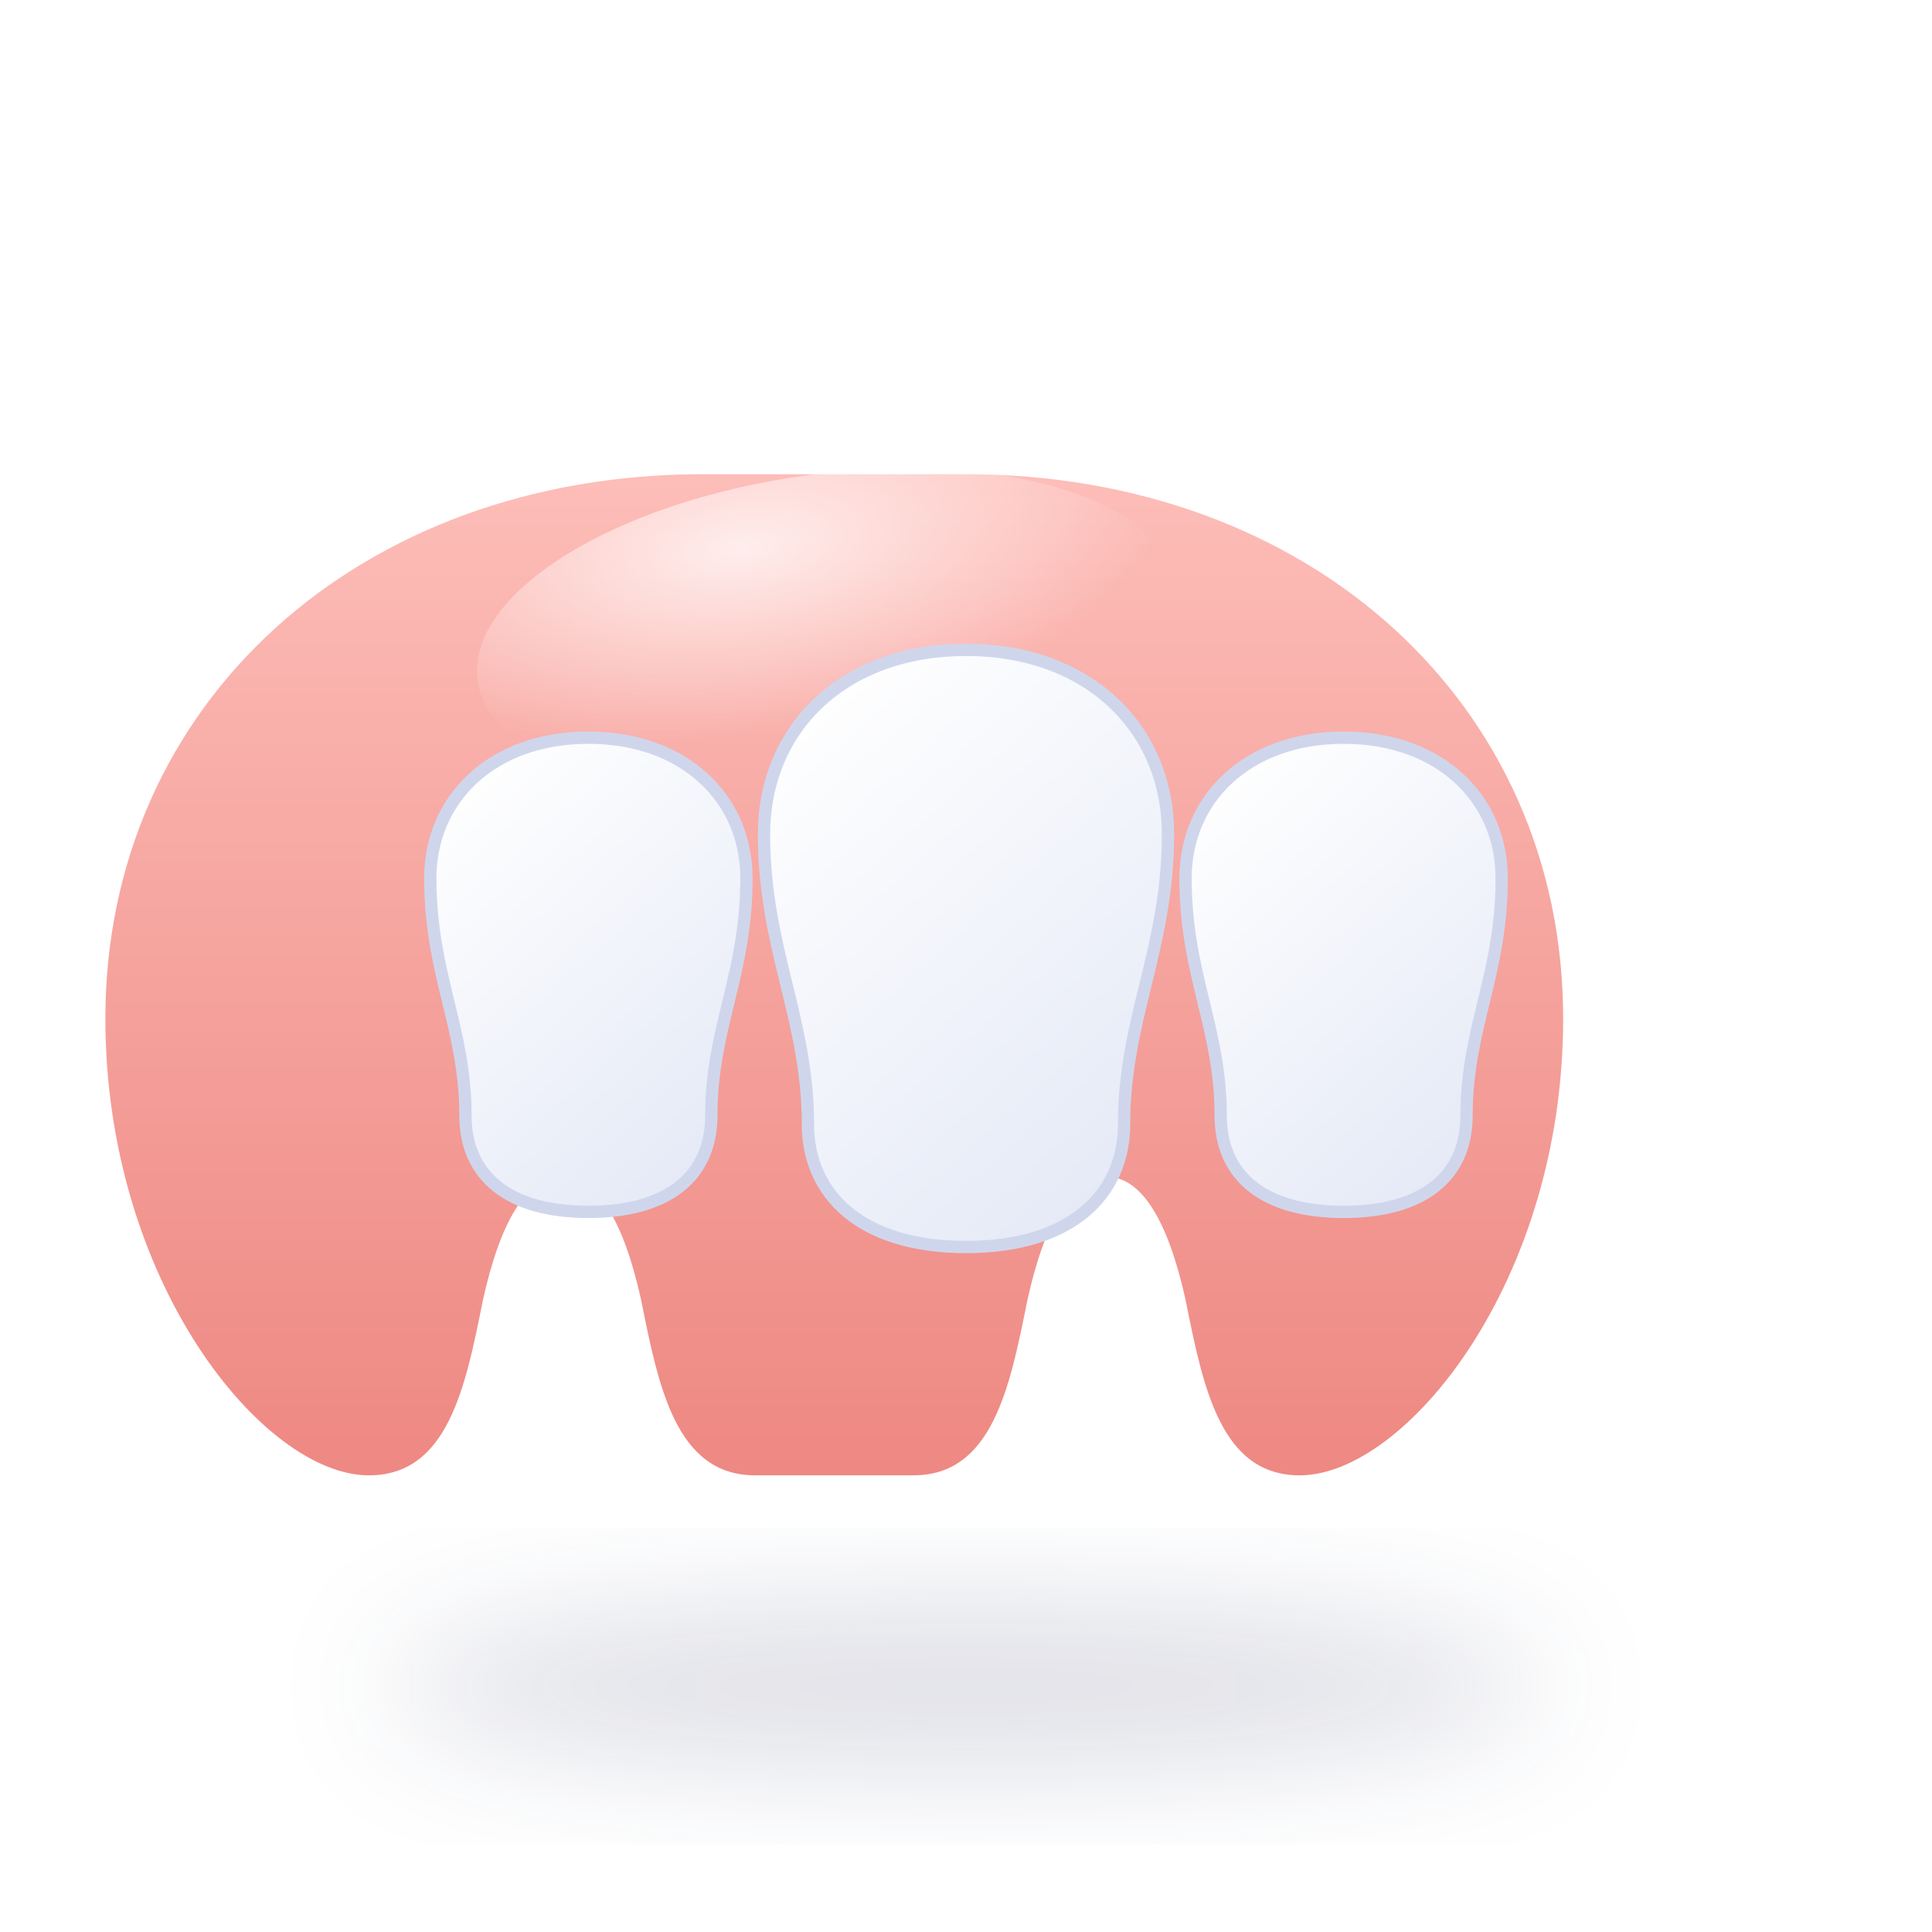
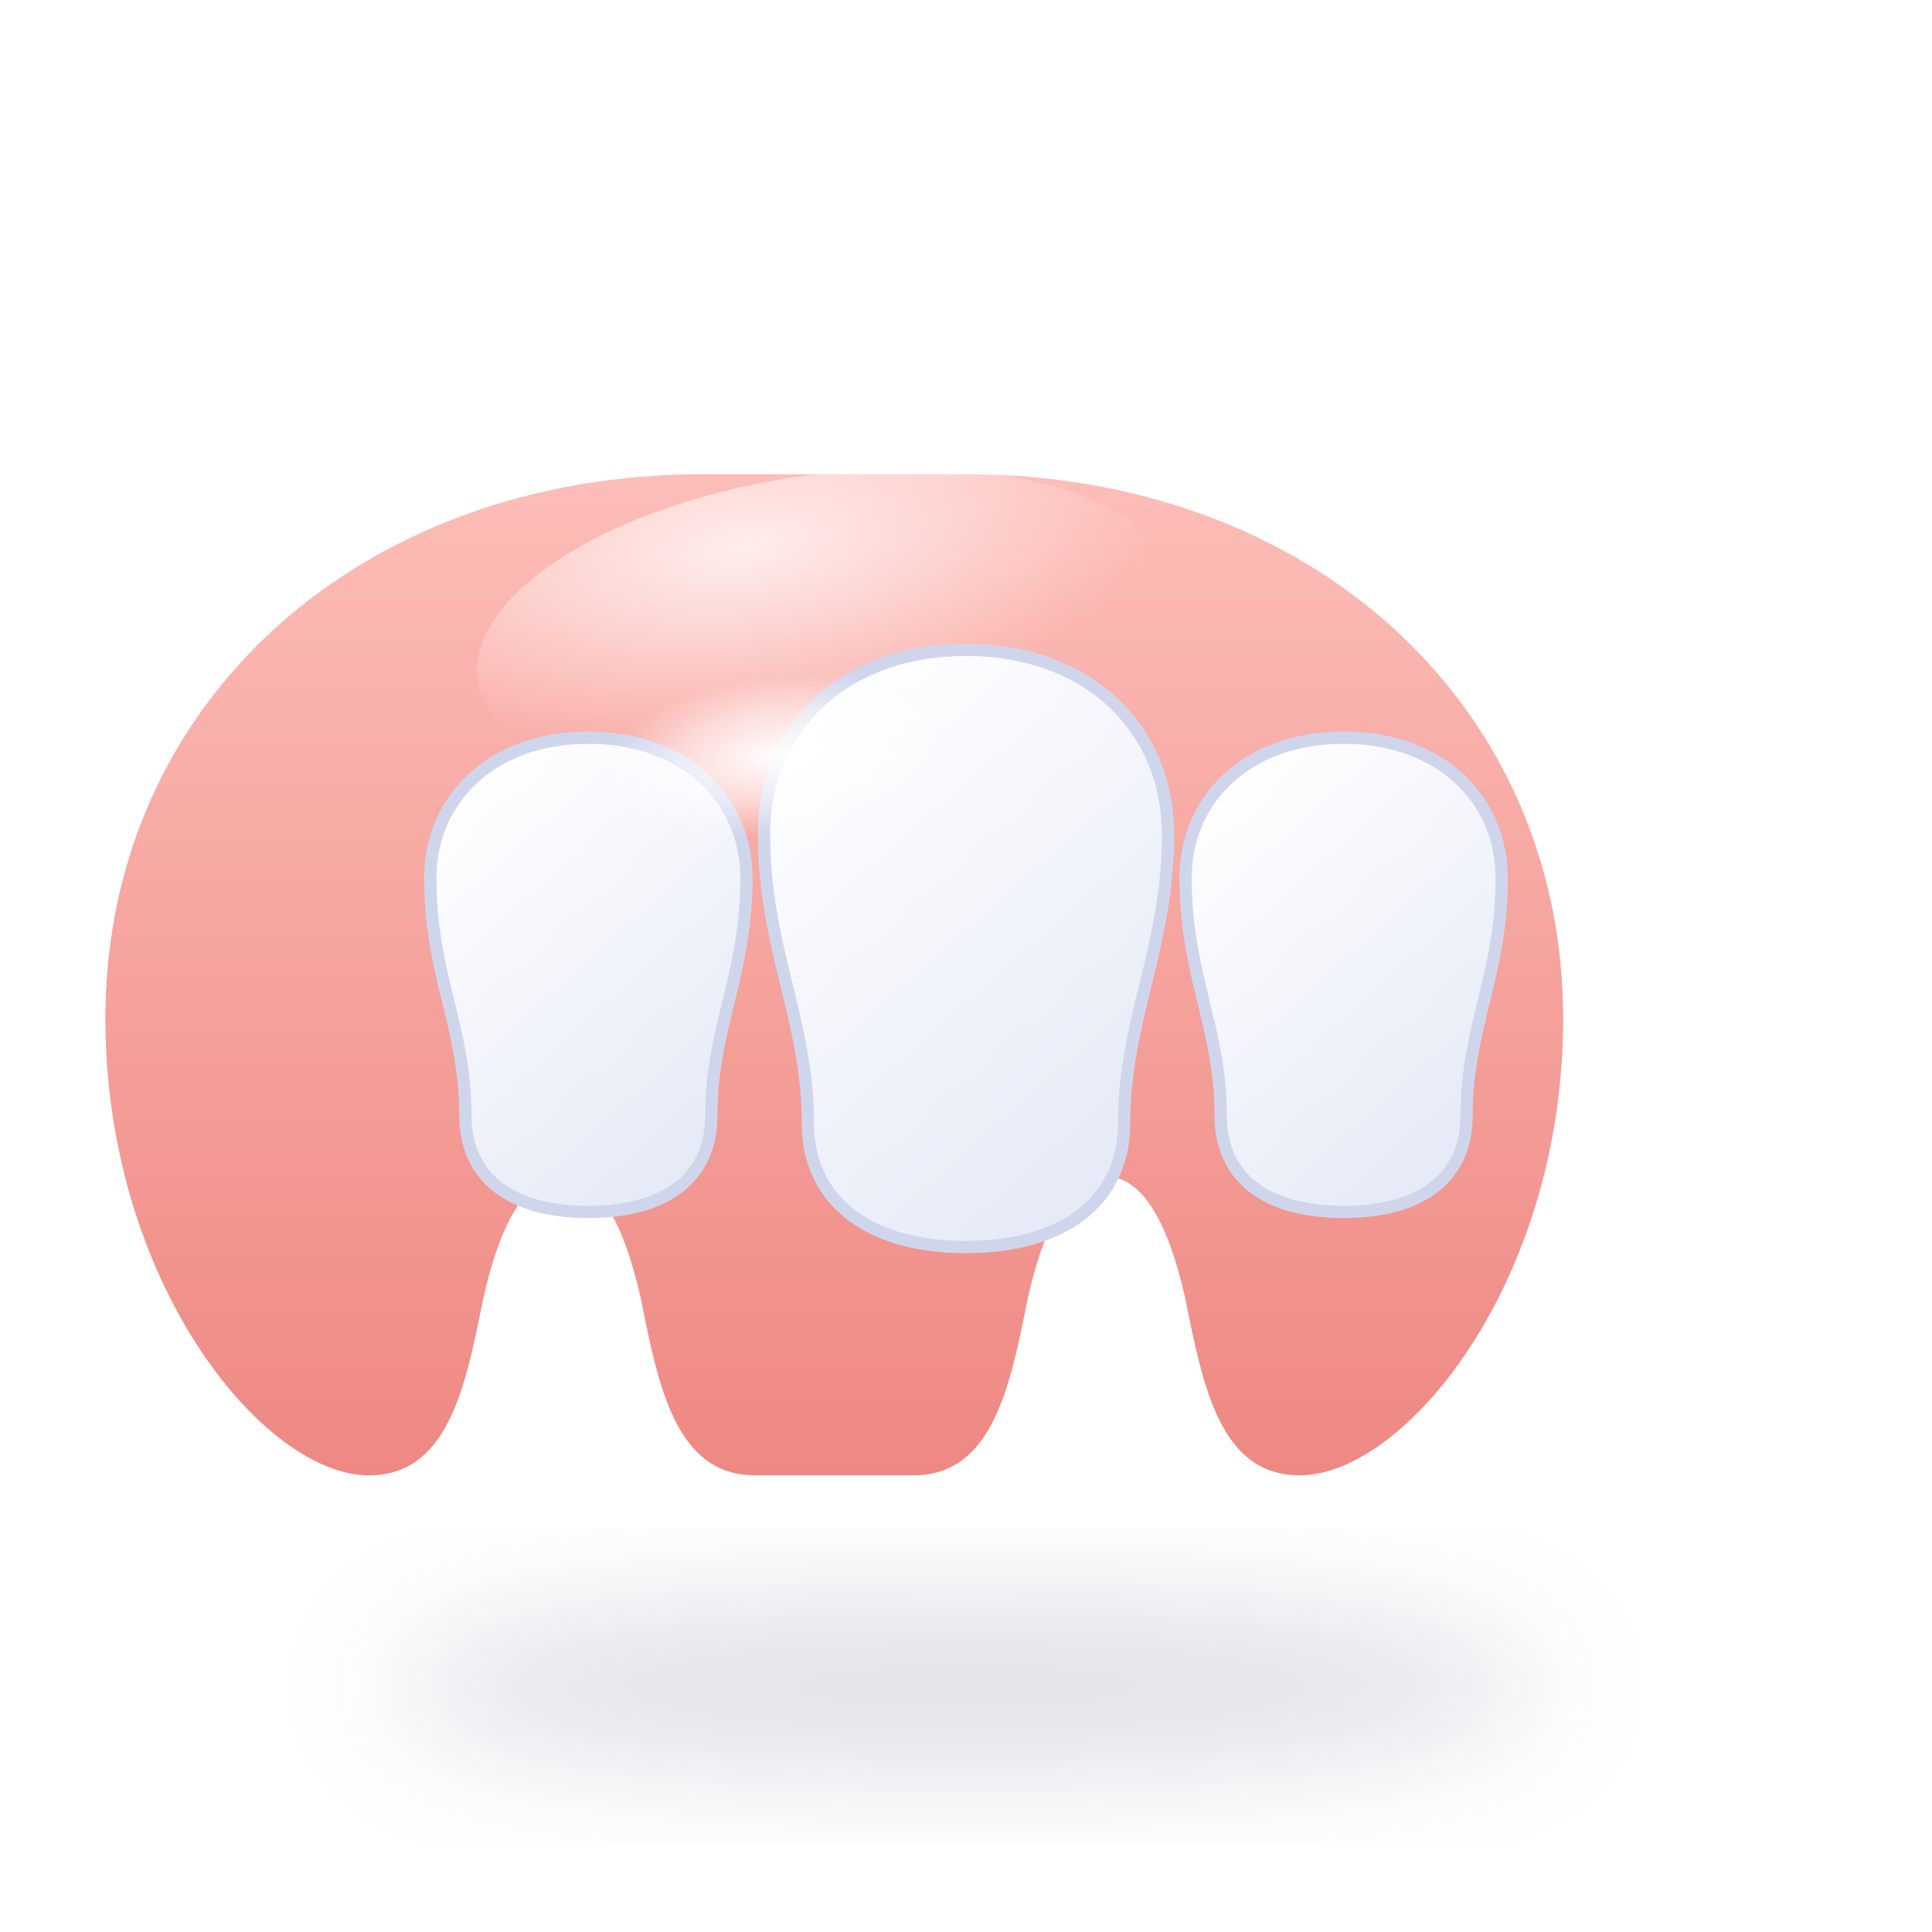
<svg xmlns="http://www.w3.org/2000/svg" viewBox="0 0 220 220" width="220" height="220" role="img" aria-label="Illustration of healthy gums with white teeth">
  <defs>
    <linearGradient id="gm-gum" x1="0" y1="0" x2="0" y2="1">
      <stop offset="0" stop-color="#FDBDB8" />
      <stop offset="1" stop-color="#EE8882" />
    </linearGradient>
    <linearGradient id="gm-tooth" x1="0.2" y1="0" x2="0.8" y2="1">
      <stop offset="0" stop-color="#FFFFFF" />
      <stop offset="1" stop-color="#E4E9F6" />
    </linearGradient>
    <radialGradient id="gm-gloss" cx="0.4" cy="0.2" r="0.6">
      <stop offset="0" stop-color="#FFFFFF" stop-opacity="0.75" />
      <stop offset="1" stop-color="#FFFFFF" stop-opacity="0" />
    </radialGradient>
    <filter id="gm-shadow" x="-40%" y="-40%" width="180%" height="180%">
      <feGaussianBlur stdDeviation="7" />
    </filter>
+     <radialGradient id="gu-hot" cx="0.5" cy="0.5" r="0.5">
+       <stop offset="0" stop-color="#FFFFFF" stop-opacity="0.98" />
+       <stop offset="0.55" stop-color="#FFFFFF" stop-opacity="0.55" />
+       <stop offset="1" stop-color="#FFFFFF" stop-opacity="0" />
+     </radialGradient>
  </defs>
  <ellipse cx="110" cy="192" rx="66" ry="10" fill="#1E2552" opacity="0.14" filter="url(#gm-shadow)" />
  <path d="M110 48c39 0 68 26 68 62 0 30-18 52-30 52-9 0-11-10-13-20-2-9-5-14-9-14s-7 5-9 14c-2 10-4 20-13 20h-18c-9 0-11-10-13-20-2-9-5-14-9-14s-7 5-9 14c-2 10-4 20-13 20-12 0-30-22-30-52 0-36 29-62 68-62Z" fill="url(#gm-gum)" transform="translate(0 6)" />
  <ellipse cx="94" cy="72" rx="40" ry="18" fill="url(#gm-gloss)" transform="rotate(-8 94 72)" />
  <g>
    <path d="M110 74c14 0 23 9 23 21 0 13-5 21-5 33 0 8-6 14-18 14s-18-6-18-14c0-12-5-20-5-33 0-12 9-21 23-21Z" fill="url(#gm-tooth)" />
    <path d="M67 84c11 0 18 7 18 16 0 11-4 17-4 27 0 7-5 11-14 11s-14-4-14-11c0-10-4-16-4-27 0-9 7-16 18-16Z" fill="url(#gm-tooth)" />
    <path d="M153 84c11 0 18 7 18 16 0 11-4 17-4 27 0 7-5 11-14 11s-14-4-14-11c0-10-4-16-4-27 0-9 7-16 18-16Z" fill="url(#gm-tooth)" />
    <path d="M110 74c14 0 23 9 23 21 0 13-5 21-5 33 0 8-6 14-18 14s-18-6-18-14c0-12-5-20-5-33 0-12 9-21 23-21Z" fill="none" stroke="#CFD6EC" stroke-width="1.4" />
    <path d="M67 84c11 0 18 7 18 16 0 11-4 17-4 27 0 7-5 11-14 11s-14-4-14-11c0-10-4-16-4-27 0-9 7-16 18-16Z" fill="none" stroke="#CFD6EC" stroke-width="1.4" />
    <path d="M153 84c11 0 18 7 18 16 0 11-4 17-4 27 0 7-5 11-14 11s-14-4-14-11c0-10-4-16-4-27 0-9 7-16 18-16Z" fill="none" stroke="#CFD6EC" stroke-width="1.4" />
  </g>
+   <ellipse class="spec-hot" cx="88" cy="86" rx="20" ry="9" fill="url(#gu-hot)" transform="rotate(-8 88 86)" />
</svg>
